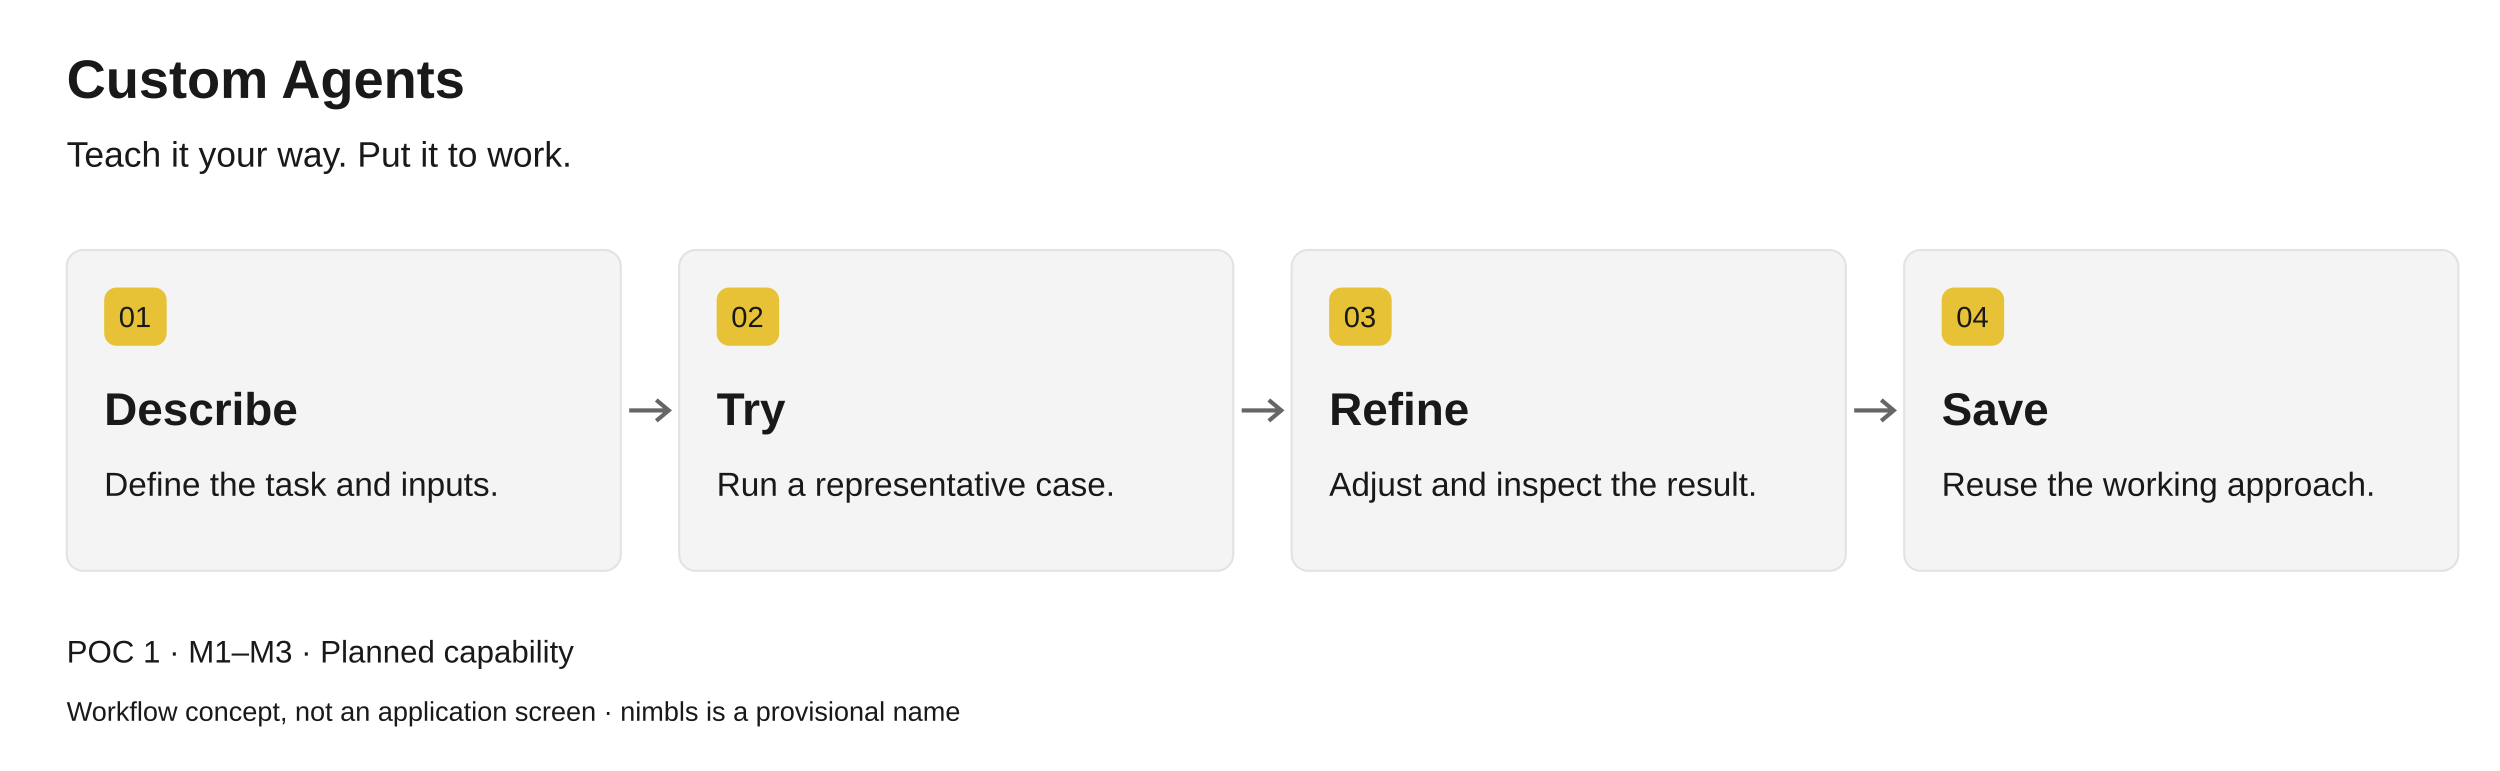
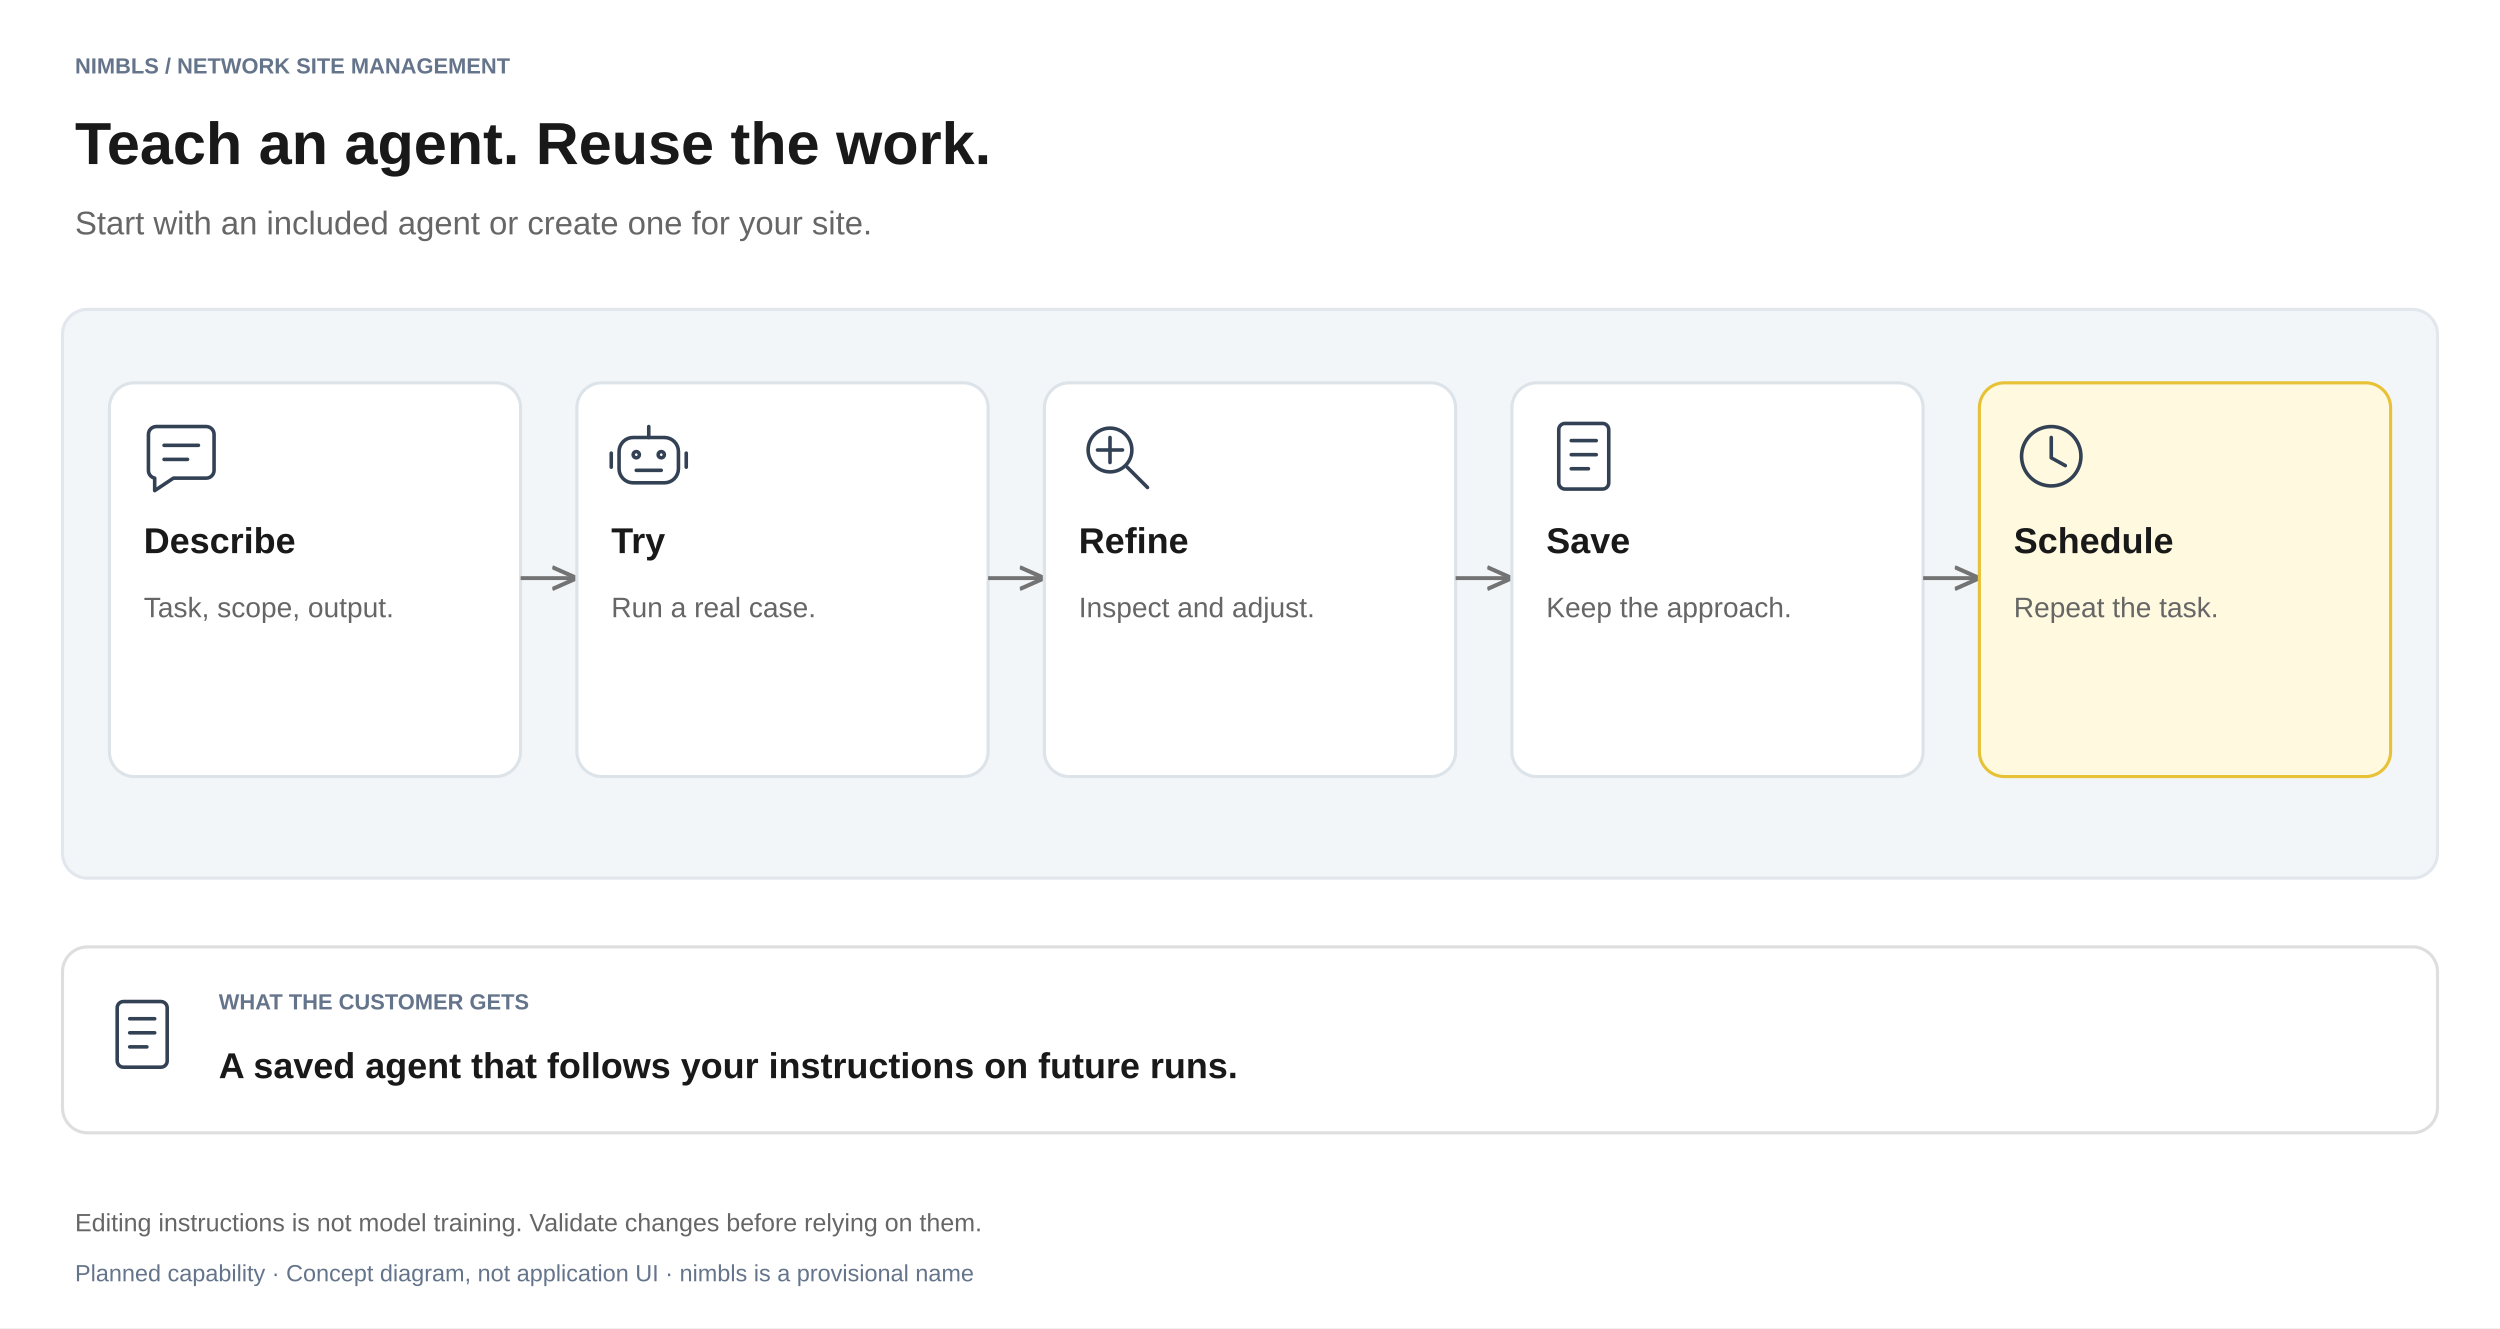
- <svg xmlns="http://www.w3.org/2000/svg" width="1200" height="370" viewBox="0 0 1200 370" role="img" aria-labelledby="title">
-   <style>text{font-family:Arial,sans-serif;fill:#191919}</style>
-   <rect width="1200" height="370" fill="#fff" />
-   <text x="32" y="47" font-size="26" font-weight="700">Custom Agents</text>
-   <text x="32" y="80" font-size="17" fill="#666">Teach it your way. Put it to work.</text>
-   <rect x="32" y="120" width="266" height="154" rx="8" fill="#f4f4f4" stroke="#e2e2e2" />
-   <rect x="50" y="138" width="30" height="28" rx="6" fill="#e8c236" />
-   <text x="57" y="157" font-size="14">01</text>
-   <text x="50" y="204" font-size="22" font-weight="700">Describe</text>
-   <text x="50" y="238" font-size="16">Define the task and inputs.</text>
-   <path d="M302 197h19m-6-5 6 5-6 5" fill="none" stroke="#666" stroke-width="2" />
-   <rect x="326" y="120" width="266" height="154" rx="8" fill="#f4f4f4" stroke="#e2e2e2" />
-   <rect x="344" y="138" width="30" height="28" rx="6" fill="#e8c236" />
-   <text x="351" y="157" font-size="14">02</text>
-   <text x="344" y="204" font-size="22" font-weight="700">Try</text>
-   <text x="344" y="238" font-size="16">Run a representative case.</text>
-   <path d="M596 197h19m-6-5 6 5-6 5" fill="none" stroke="#666" stroke-width="2" />
-   <rect x="620" y="120" width="266" height="154" rx="8" fill="#f4f4f4" stroke="#e2e2e2" />
-   <rect x="638" y="138" width="30" height="28" rx="6" fill="#e8c236" />
-   <text x="645" y="157" font-size="14">03</text>
-   <text x="638" y="204" font-size="22" font-weight="700">Refine</text>
-   <text x="638" y="238" font-size="16">Adjust and inspect the result.</text>
-   <path d="M890 197h19m-6-5 6 5-6 5" fill="none" stroke="#666" stroke-width="2" />
-   <rect x="914" y="120" width="266" height="154" rx="8" fill="#f4f4f4" stroke="#e2e2e2" />
-   <rect x="932" y="138" width="30" height="28" rx="6" fill="#e8c236" />
-   <text x="939" y="157" font-size="14">04</text>
-   <text x="932" y="204" font-size="22" font-weight="700">Save</text>
-   <text x="932" y="238" font-size="16">Reuse the working approach.</text>
-   <text x="32" y="318" font-size="15">POC 1 · M1–M3 · Planned capability</text>
-   <text x="32" y="346" font-size="13" fill="#666">Workflow concept, not an application screen · nimbls is a provisional name</text>
+ <svg xmlns="http://www.w3.org/2000/svg" width="1600" height="850" viewBox="0 0 1600 850" role="img" aria-labelledby="title">
+   <defs>
+     <marker id="arrow" viewBox="0 0 10 10" refX="9" refY="5" markerWidth="7" markerHeight="7" orient="auto">
+       <path d="M0 1L9 5L0 9" fill="none" stroke="#737373" stroke-width="1.5" />
+     </marker>
+     <marker id="back" viewBox="0 0 10 10" refX="1" refY="5" markerWidth="7" markerHeight="7" orient="auto">
+       <path d="M9 1L1 5L9 9" fill="none" stroke="#737373" stroke-width="1.5" />
+     </marker>
+   </defs>
+   <rect width="1600" height="850" fill="white" />
+   <g font-family="Arial,Helvetica,sans-serif">
+     <text x="48" y="47" font-size="14" fill="#64748b" font-weight="700">NIMBLS / NETWORK SITE MANAGEMENT</text>
+     <text x="48" y="105" font-size="38" fill="#191919" font-weight="700">Teach an agent. Reuse the work.</text>
+     <text x="48" y="150" font-size="21" fill="#666" font-weight="400">Start with an included agent or create one for your site.</text>
+     <rect x="40" y="198" width="1520" height="364" rx="16" fill="#f3f6f9" stroke="#e1e7ed" stroke-width="2" />
+     <rect x="70.0" y="245" width="263.2" height="252" rx="16" fill="#fff" stroke="#dce3e9" stroke-width="2" />
+     <g transform="translate(92.0 268) scale(1)" fill="none" stroke="#334155" stroke-width="2.3" stroke-linecap="round" stroke-linejoin="round">
+       <path d="M8 5h32a5 5 0 0 1 5 5v23a5 5 0 0 1-5 5H19L7 46v-8a5 5 0 0 1-4-5V10a5 5 0 0 1 5-5Z" />
+       <path d="M13 17h22M13 26h15" />
+     </g>
+     <text x="92.0" y="354" font-size="23" fill="#191919" font-weight="700">Describe</text>
+     <text x="92.0" y="395" font-size="18" fill="#666" font-weight="400">Task, scope, output.</text>
+     <path d="M333.2 370h36" fill="none" stroke="#737373" stroke-width="2.5" marker-end="url(#arrow)" />
+     <rect x="369.2" y="245" width="263.2" height="252" rx="16" fill="#fff" stroke="#dce3e9" stroke-width="2" />
+     <g transform="translate(391.2 268) scale(1)" fill="none" stroke="#334155" stroke-width="2.3" stroke-linecap="round" stroke-linejoin="round">
+       <rect x="5" y="12" width="38" height="29" rx="9" />
+       <path d="M24 5v7M0 22v9m48-9v9M16 33h16" />
+       <circle cx="16" cy="23" r="2" />
+       <circle cx="32" cy="23" r="2" />
+     </g>
+     <text x="391.2" y="354" font-size="23" fill="#191919" font-weight="700">Try</text>
+     <text x="391.2" y="395" font-size="18" fill="#666" font-weight="400">Run a real case.</text>
+     <path d="M632.4 370h36" fill="none" stroke="#737373" stroke-width="2.5" marker-end="url(#arrow)" />
+     <rect x="668.4" y="245" width="263.2" height="252" rx="16" fill="#fff" stroke="#dce3e9" stroke-width="2" />
+     <g transform="translate(690.4 268) scale(1)" fill="none" stroke="#334155" stroke-width="2.3" stroke-linecap="round" stroke-linejoin="round">
+       <circle cx="20" cy="20" r="14" />
+       <path d="m31 31 13 13M12 20h16m-8-8v16" />
+     </g>
+     <text x="690.4" y="354" font-size="23" fill="#191919" font-weight="700">Refine</text>
+     <text x="690.4" y="395" font-size="18" fill="#666" font-weight="400">Inspect and adjust.</text>
+     <path d="M931.6 370h36" fill="none" stroke="#737373" stroke-width="2.5" marker-end="url(#arrow)" />
+     <rect x="967.6" y="245" width="263.2" height="252" rx="16" fill="#fff" stroke="#dce3e9" stroke-width="2" />
+     <g transform="translate(989.6 268) scale(1)" fill="none" stroke="#334155" stroke-width="2.3" stroke-linecap="round" stroke-linejoin="round">
+       <rect x="8" y="3" width="32" height="42" rx="4" />
+       <path d="M16 14h16M16 23h16M16 32h11" />
+     </g>
+     <text x="989.6" y="354" font-size="23" fill="#191919" font-weight="700">Save</text>
+     <text x="989.6" y="395" font-size="18" fill="#666" font-weight="400">Keep the approach.</text>
+     <path d="M1230.8 370h36" fill="none" stroke="#737373" stroke-width="2.5" marker-end="url(#arrow)" />
+     <rect x="1266.8" y="245" width="263.2" height="252" rx="16" fill="#fff9df" stroke="#e8c236" stroke-width="2" />
+     <g transform="translate(1288.8 268) scale(1)" fill="none" stroke="#334155" stroke-width="2.3" stroke-linecap="round" stroke-linejoin="round">
+       <circle cx="24" cy="24" r="19" />
+       <path d="M24 12v13l9 5" />
+     </g>
+     <text x="1288.8" y="354" font-size="23" fill="#191919" font-weight="700">Schedule</text>
+     <text x="1288.8" y="395" font-size="18" fill="#666" font-weight="400">Repeat the task.</text>
+     <rect x="40" y="606" width="1520" height="119" rx="16" fill="#fff" stroke="#dedede" stroke-width="2" />
+     <g transform="translate(67 638) scale(1)" fill="none" stroke="#334155" stroke-width="2.3" stroke-linecap="round" stroke-linejoin="round">
+       <rect x="8" y="3" width="32" height="42" rx="4" />
+       <path d="M16 14h16M16 23h16M16 32h11" />
+     </g>
+     <text x="140" y="646" font-size="14" fill="#64748b" font-weight="700">WHAT THE CUSTOMER GETS</text>
+     <text x="140" y="690" font-size="23" fill="#191919" font-weight="700">A saved agent that follows your instructions on future runs.</text>
+     <text x="48" y="788" font-size="16" fill="#666" font-weight="400">Editing instructions is not model training. Validate changes before relying on them.</text>
+     <text x="48" y="820" font-size="15" fill="#64748b" font-weight="400">Planned capability · Concept diagram, not application UI · nimbls is a provisional name</text>
+   </g>
</svg>
